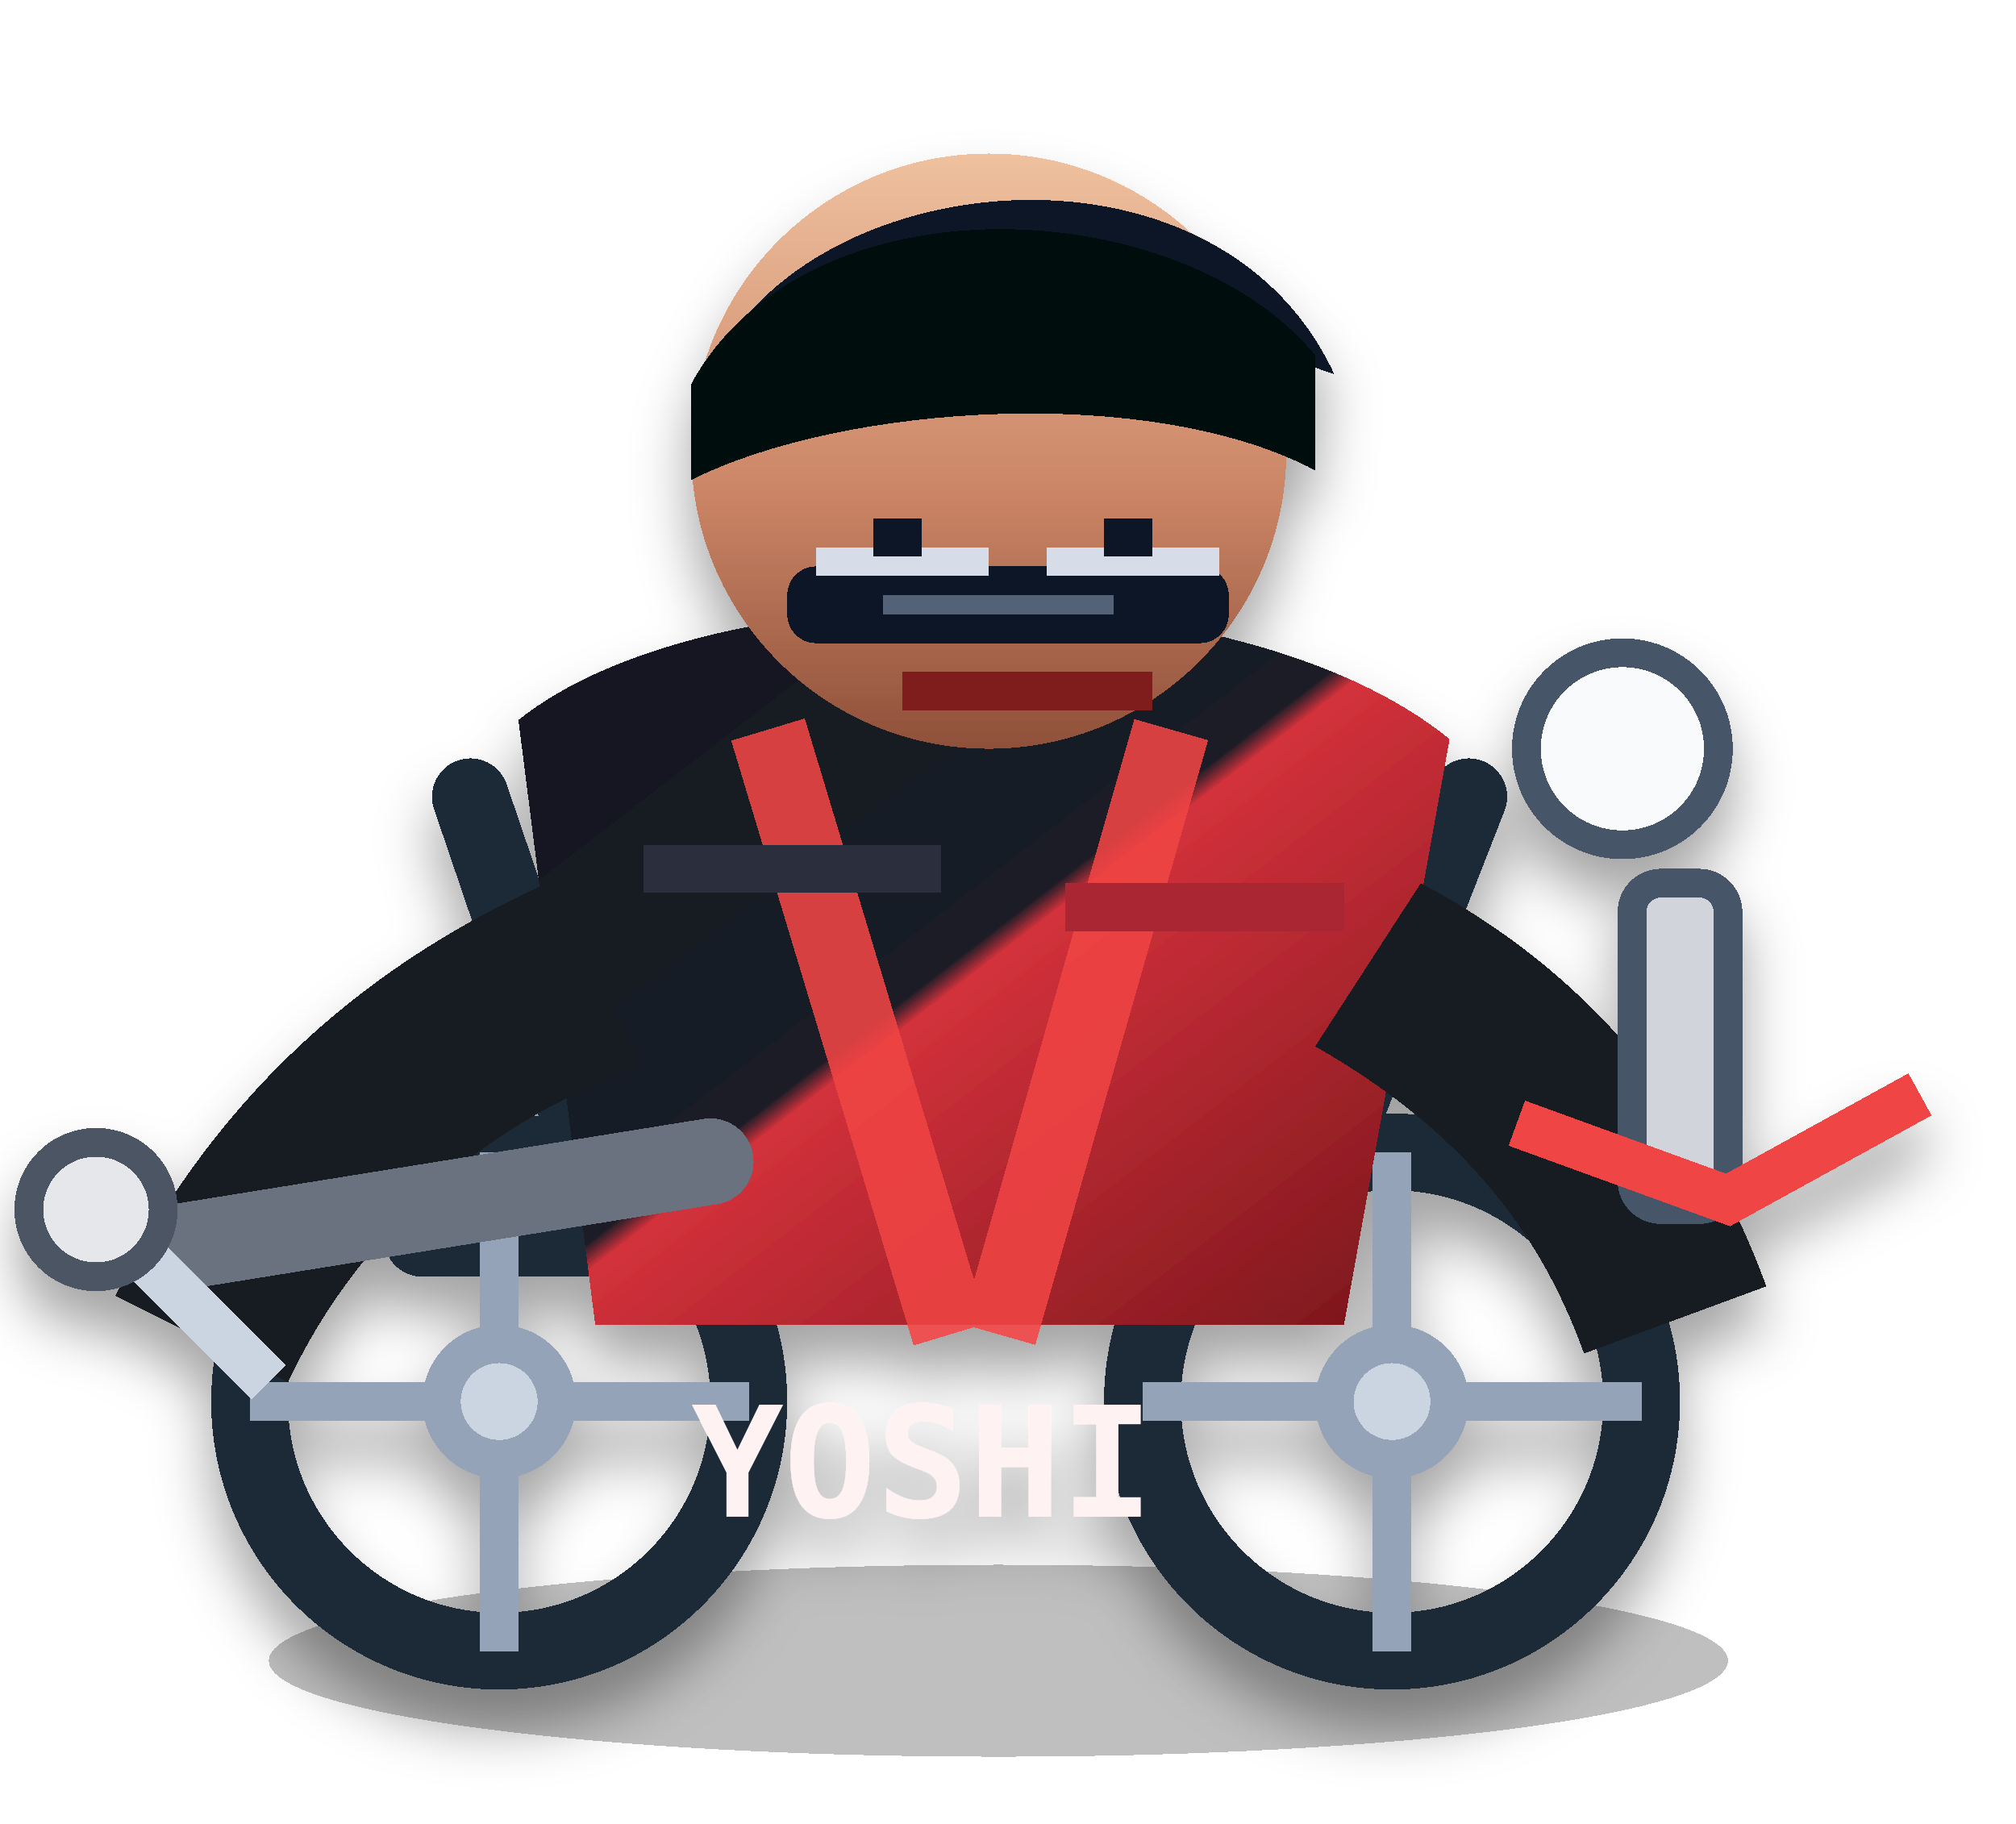
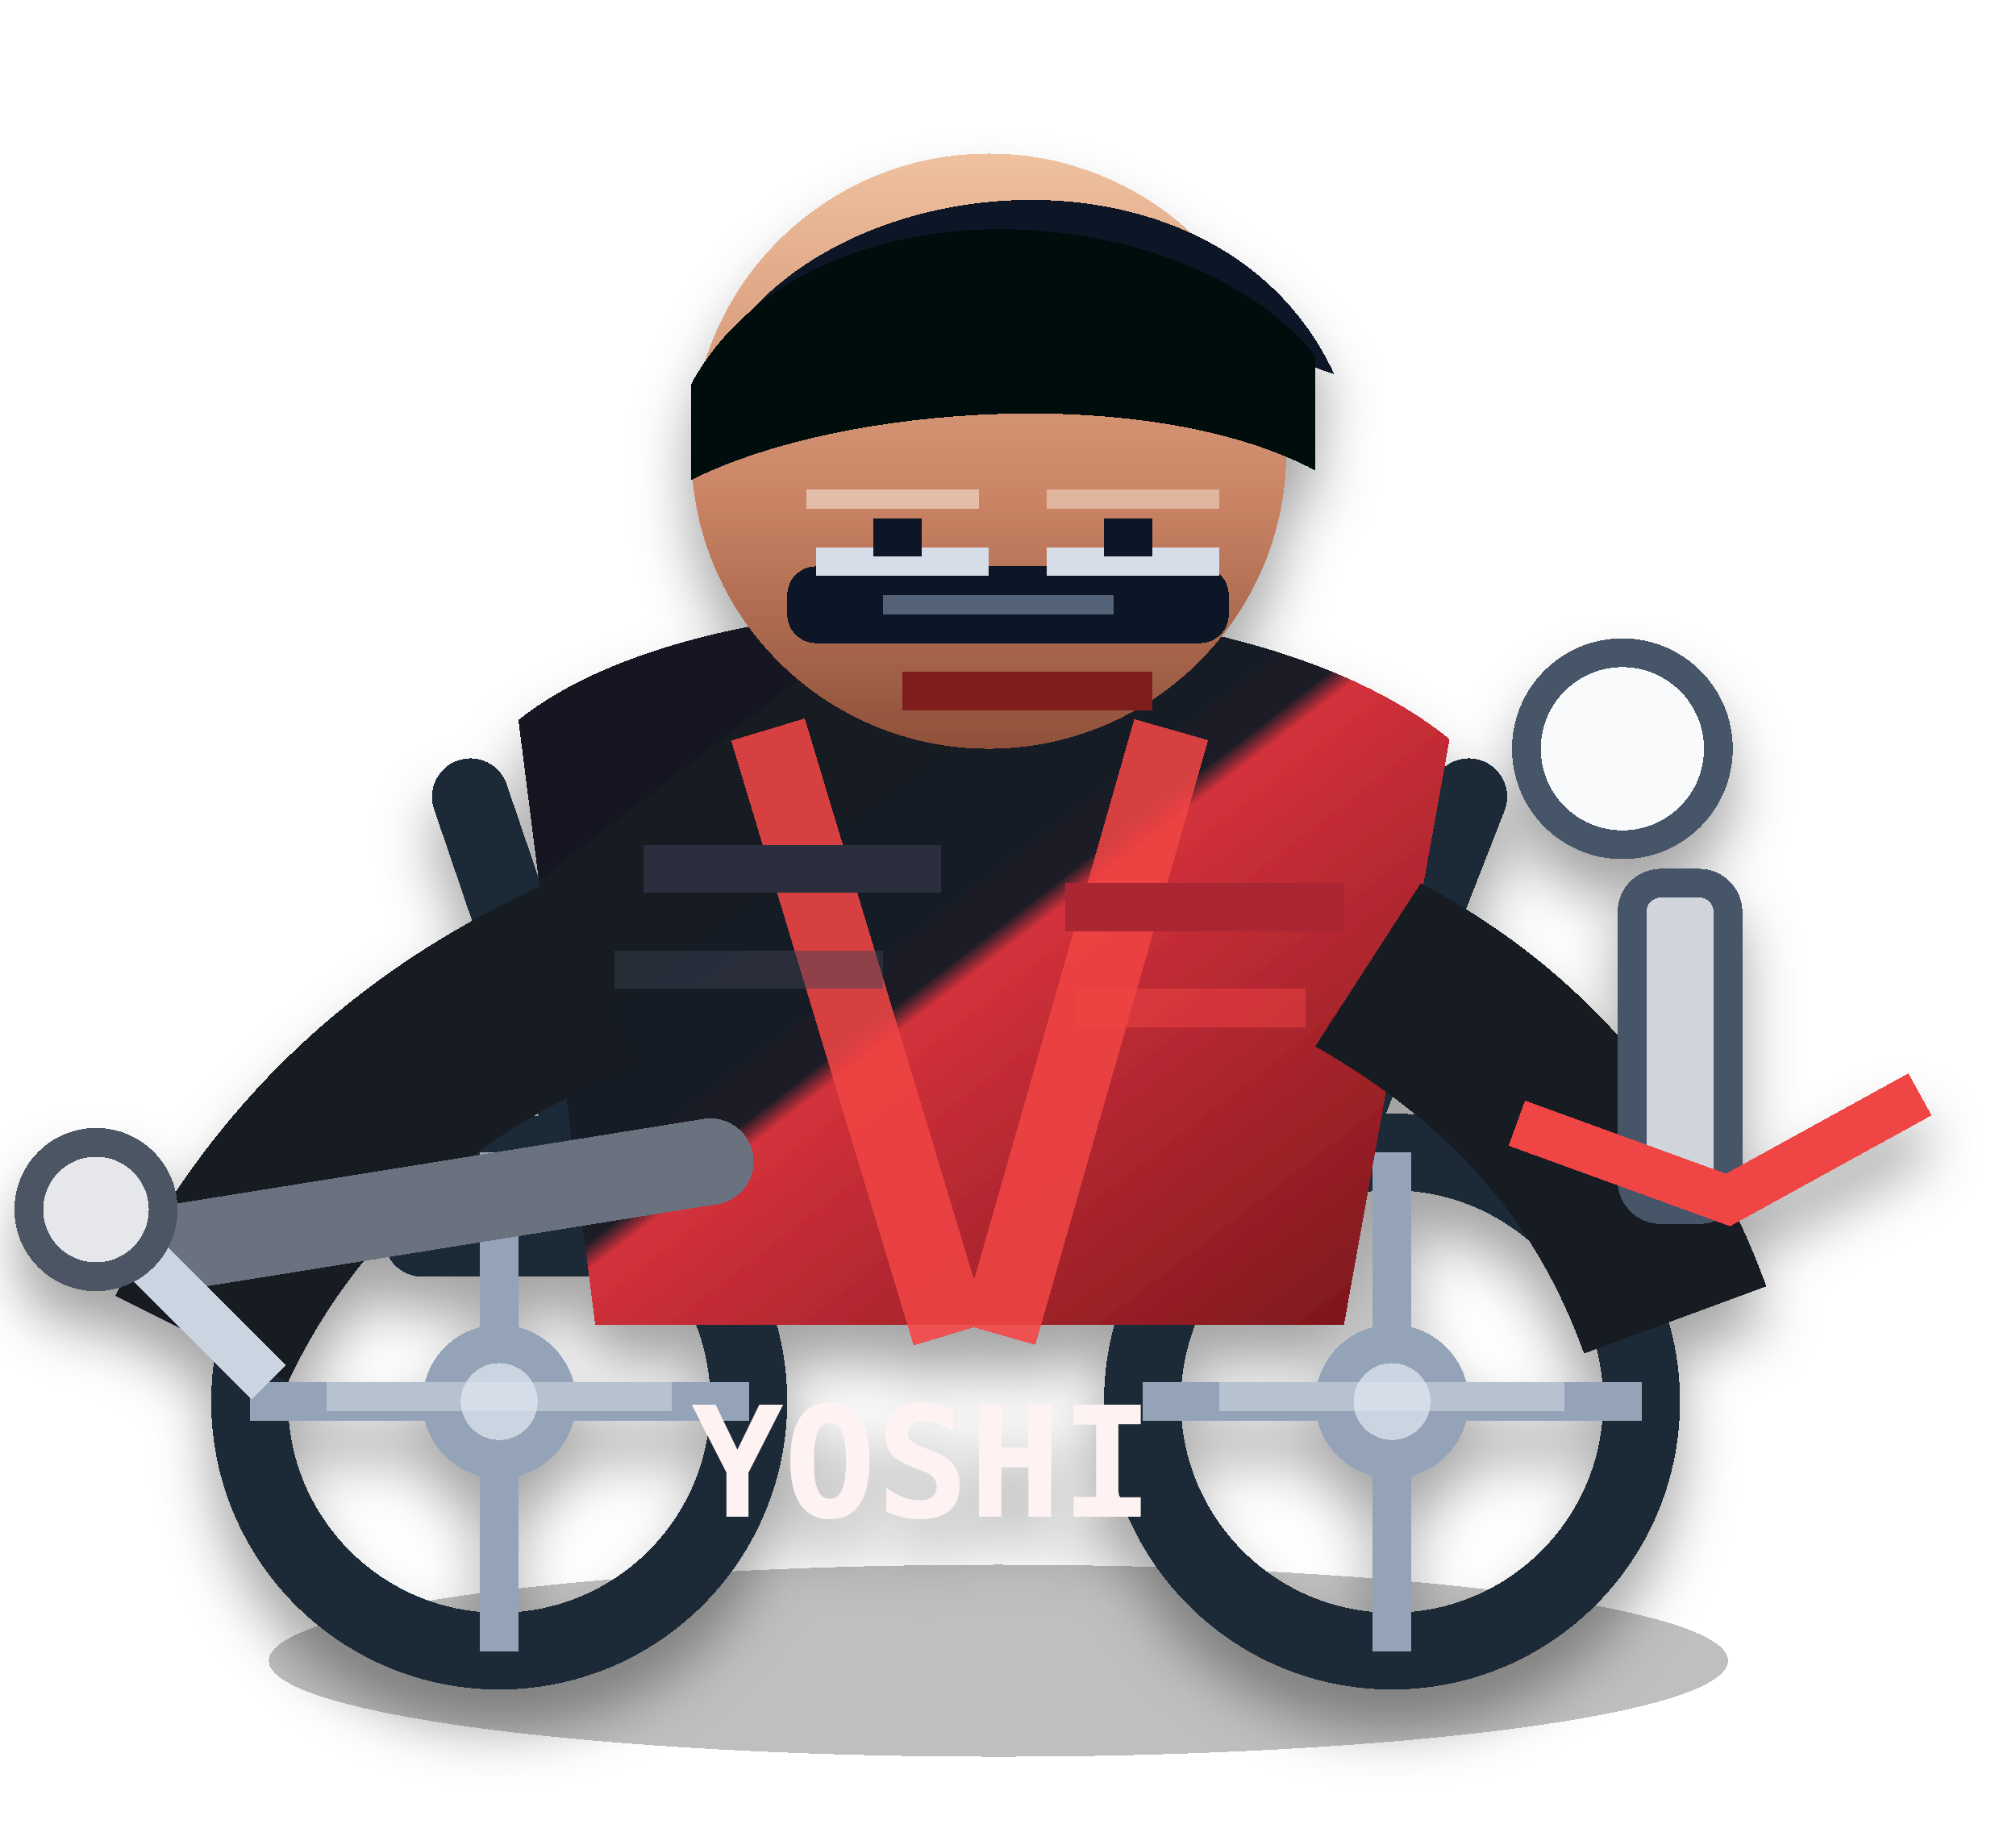
<svg xmlns="http://www.w3.org/2000/svg" viewBox="0 0 210 190" shape-rendering="crispEdges">
  <defs>
    <linearGradient id="skin" x1="0" x2="0" y1="0" y2="1">
      <stop offset="0" stop-color="#efc19f" />
      <stop offset=".58" stop-color="#ca8465" />
      <stop offset="1" stop-color="#8f503a" />
    </linearGradient>
    <linearGradient id="shirt" x1="0" x2="1" y1="0" y2="1">
      <stop offset="0" stop-color="#14171f" />
      <stop offset=".48" stop-color="#1a1d27" />
      <stop offset=".5" stop-color="#d3313b" />
      <stop offset="1" stop-color="#74151a" />
    </linearGradient>
    <filter id="shadow" x="-20%" y="-20%" width="140%" height="140%">
      <feDropShadow dx="0" dy="4" stdDeviation="3" flood-color="#000" flood-opacity=".36" />
    </filter>
  </defs>
  <ellipse cx="104" cy="173" rx="76" ry="10" fill="#000" opacity=".25" />
  <g filter="url(#shadow)">
    <g stroke="#1f2937" stroke-width="8" fill="none" stroke-linecap="round" stroke-linejoin="round">
      <path d="M44 129h91l18-46" />
      <path d="M65 130L49 83" />
      <circle cx="52" cy="146" r="26" />
      <circle cx="145" cy="146" r="26" />
    </g>
    <g stroke="#94a3b8" stroke-width="4" fill="none">
      <path d="M52 120v52M26 146h52M145 120v52M119 146h52" />
      <circle cx="52" cy="146" r="6" fill="#cbd5e1" />
      <circle cx="145" cy="146" r="6" fill="#cbd5e1" />
      <path d="M75 130l58-31" />
    </g>
    <path d="M54 75c20-16 75-16 97 2l-11 61H62z" fill="url(#shirt)" />
    <path d="M80 76l19 63M122 76l-18 63" stroke="#ef4444" stroke-width="8" opacity=".88" />
    <rect x="67" y="88" width="31" height="5" fill="#2b2f3c" />
    <rect x="111" y="92" width="29" height="5" fill="#a92730" />
    <path d="M57 92c-20 9-35 23-45 43l18 9c7-15 20-27 37-33z" fill="#191b22" />
    <path d="M148 92c17 9 29 23 36 42l-19 7c-5-14-14-24-28-32z" fill="#191b22" />
    <circle cx="103" cy="47" r="31" fill="url(#skin)" />
    <path d="M73 42c6-24 53-31 66-3-19-7-43-6-66 3z" fill="#111827" />
    <path d="M72 50c16-8 48-10 65-1V37c-14-17-53-19-65 3z" fill="#05070c" />
    <rect x="82" y="59" width="46" height="8" rx="3" fill="#111827" />
    <rect x="85" y="57" width="18" height="3" fill="#d7dde8" />
    <rect x="109" y="57" width="18" height="3" fill="#d7dde8" />
    <rect x="91" y="54" width="5" height="4" fill="#111827" />
    <rect x="115" y="54" width="5" height="4" fill="#111827" />
    <rect x="94" y="70" width="26" height="4" fill="#7f1d1d" />
    <rect x="92" y="62" width="24" height="2" fill="#64748b" opacity=".8" />
    <path d="M18 130l56-9" stroke="#6b7280" stroke-width="9" stroke-linecap="round" />
    <path d="M10 126l18 18" stroke="#cbd5e1" stroke-width="5" />
    <circle cx="10" cy="126" r="7" fill="#e5e7eb" stroke="#4b5563" stroke-width="3" />
    <circle cx="169" cy="78" r="10" fill="#f8fafc" stroke="#475569" stroke-width="3" />
    <rect x="170" y="92" width="10" height="34" rx="3" fill="#d1d5db" stroke="#475569" stroke-width="3" />
    <path d="M158 117l22 8 20-11" stroke="#ef4444" stroke-width="5" fill="none" />
+     <rect x="84" y="51" width="18" height="2" fill="#fff7ed" opacity=".5" />
+     <rect x="109" y="51" width="18" height="2" fill="#fff7ed" opacity=".42" />
+     <rect x="64" y="99" width="28" height="4" fill="#3b4252" opacity=".46" />
+     <rect x="112" y="103" width="24" height="4" fill="#ef4444" opacity=".5" />
+     <rect x="34" y="144" width="36" height="3" fill="#e2e8f0" opacity=".45" />
+     <rect x="127" y="144" width="36" height="3" fill="#e2e8f0" opacity=".45" />
    <text x="72" y="158" font-family="monospace" font-size="16" font-weight="900" fill="#fef2f2">YOSHI</text>
  </g>
</svg>
